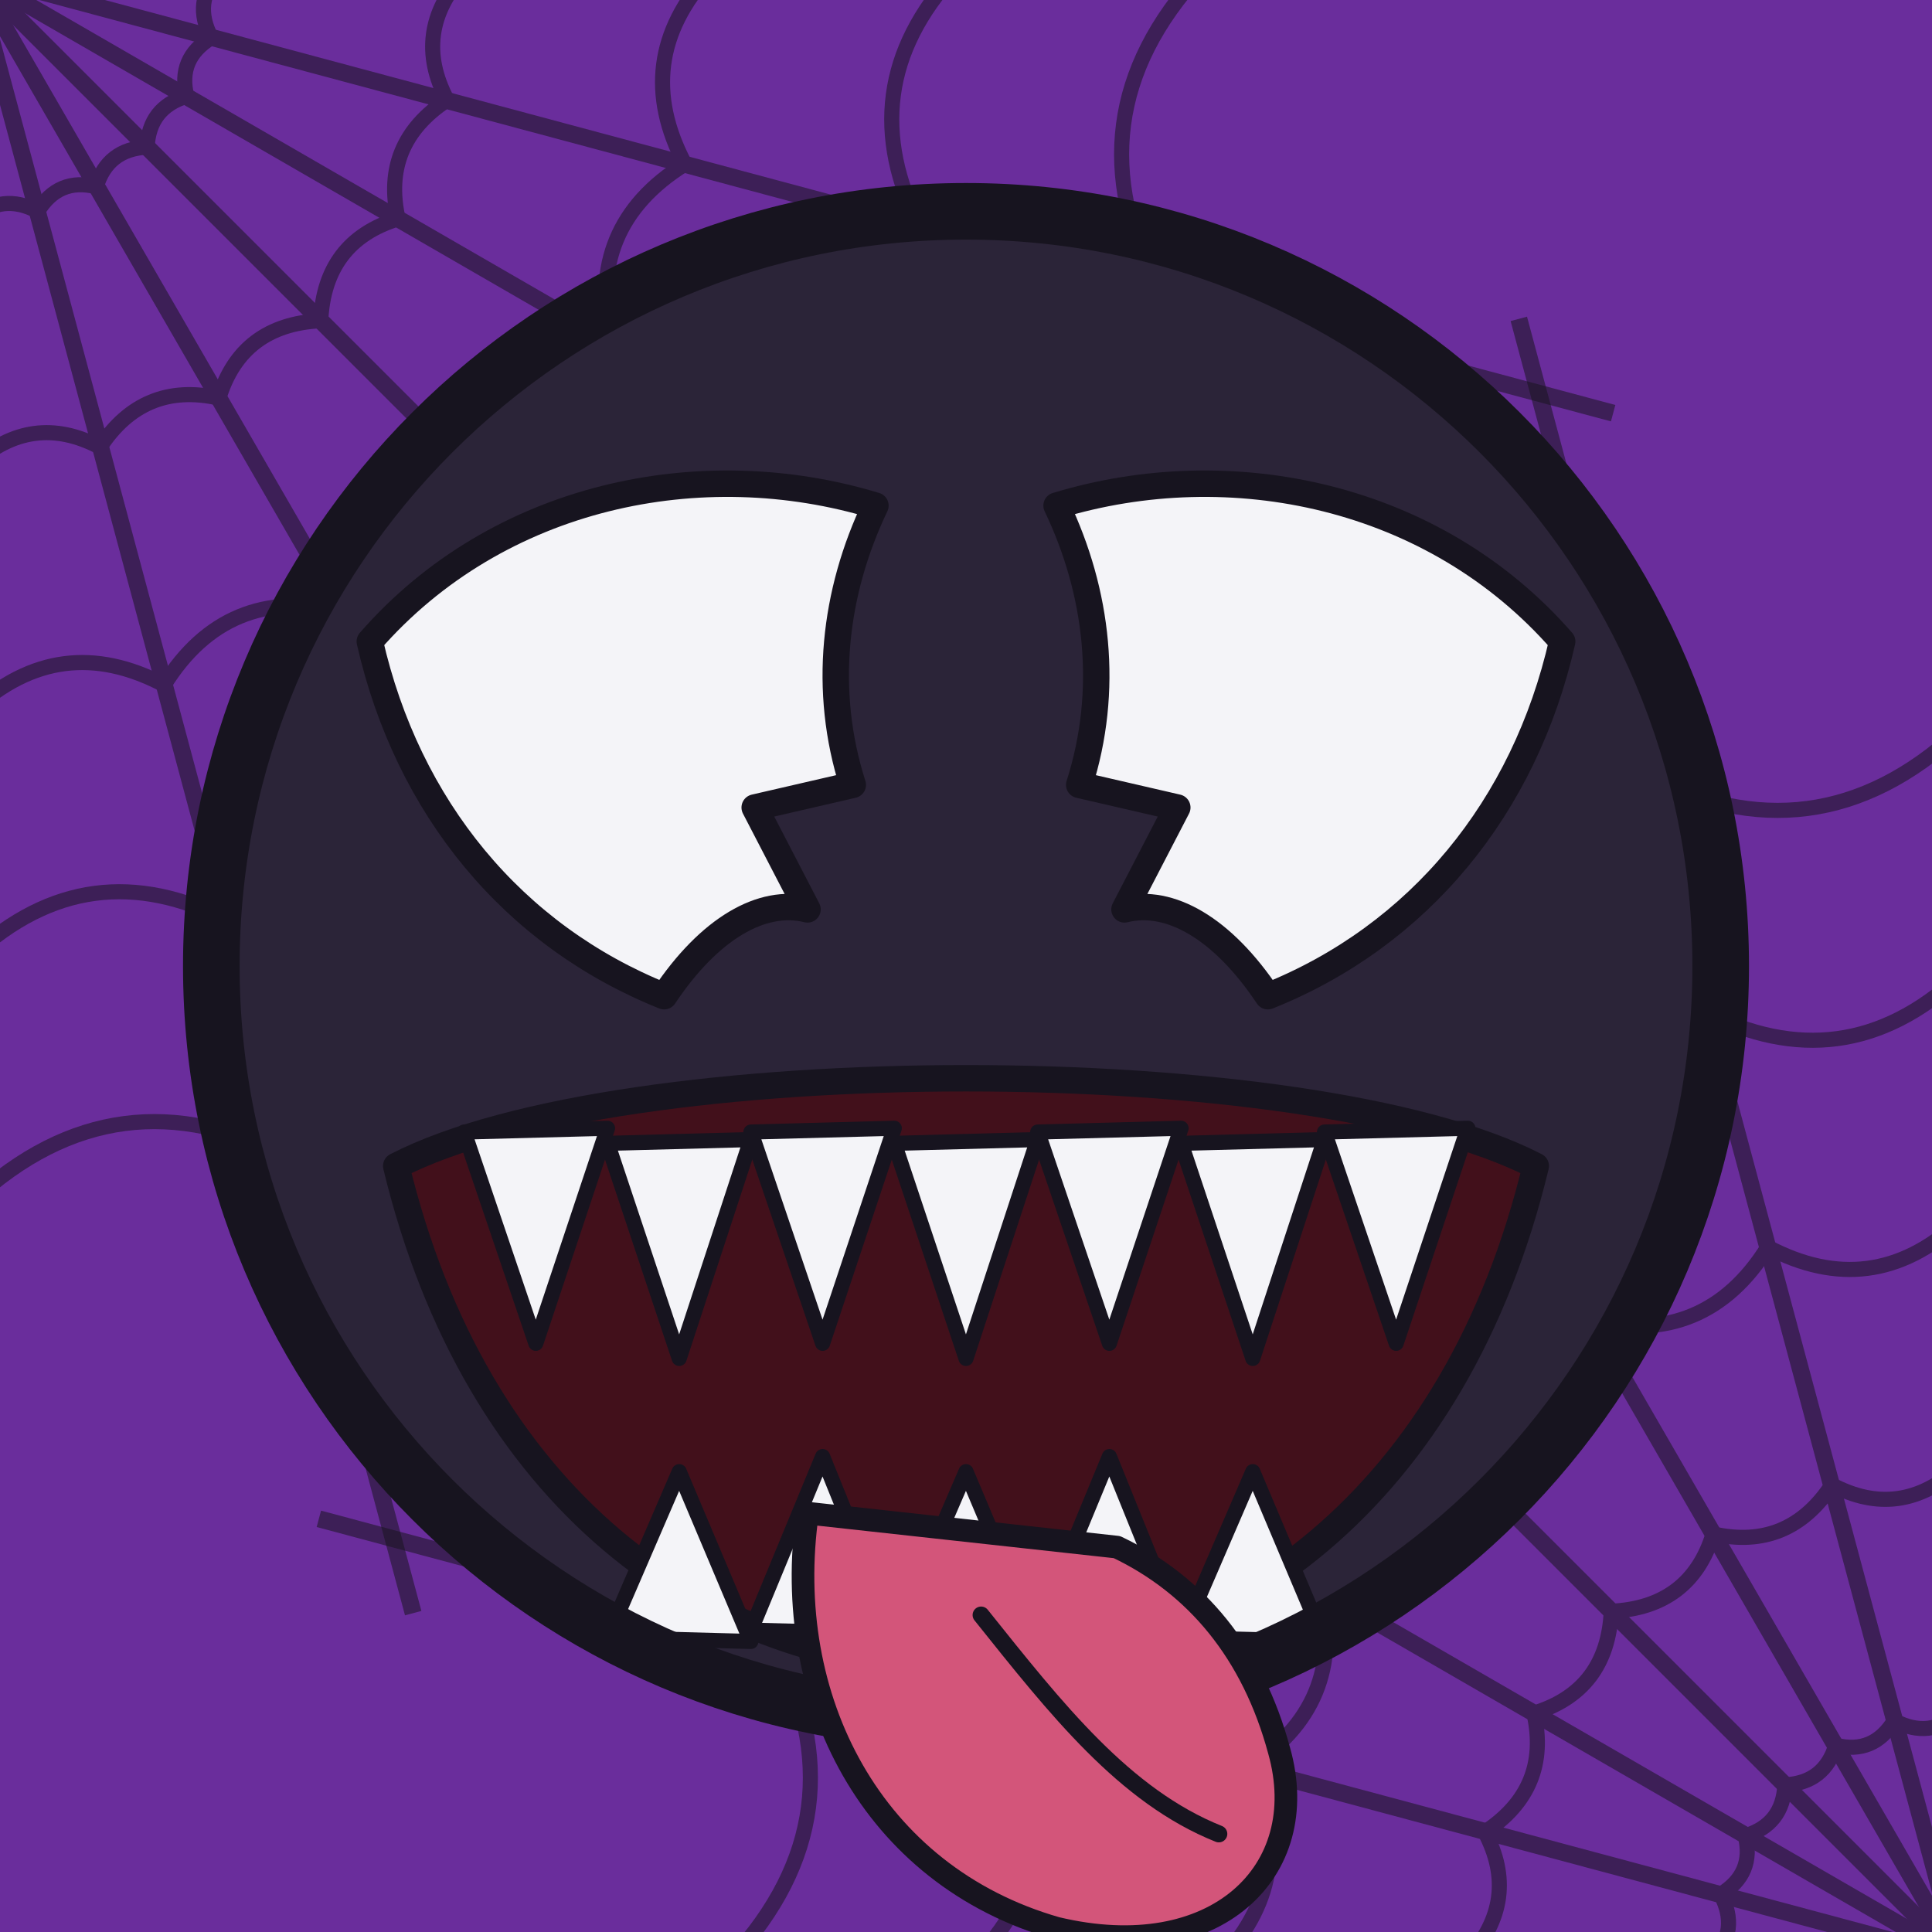
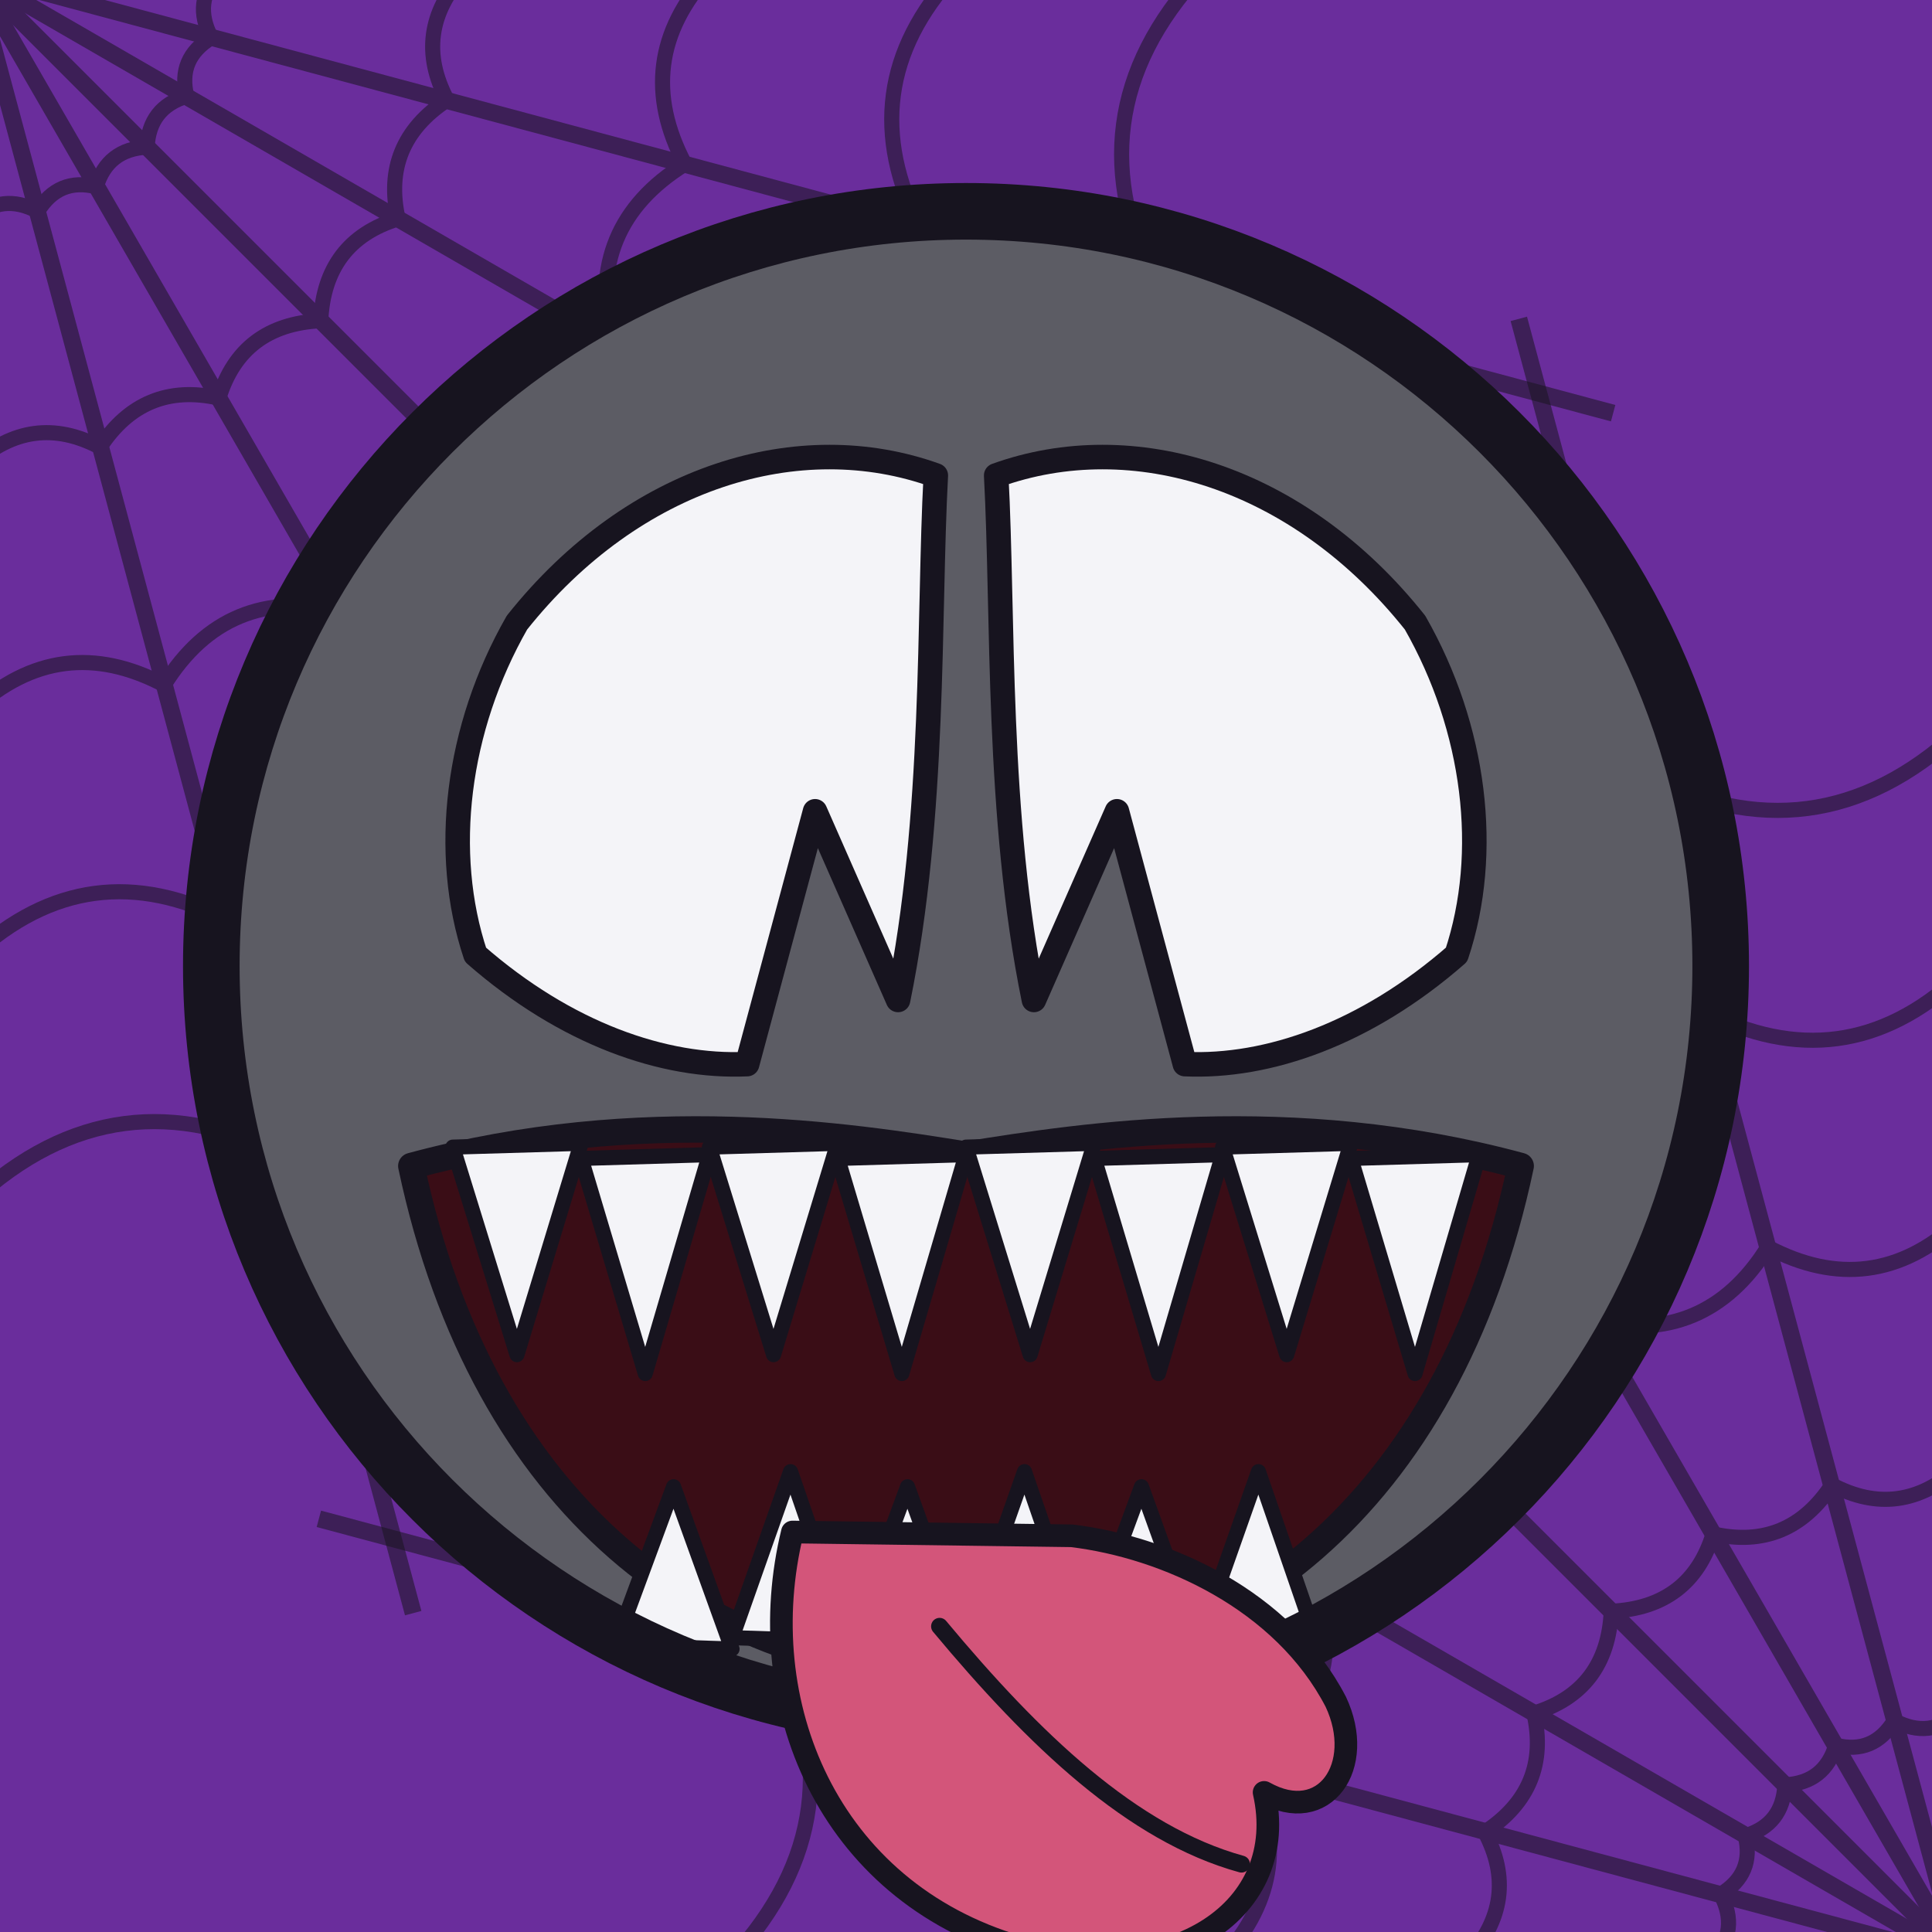
<svg xmlns="http://www.w3.org/2000/svg" viewBox="0 0 1024 1024">
  <rect x="0" y="0" width="1024" height="1024" fill="#6a2d9c" />
  <g stroke="#17141f" fill="none" opacity="0.55">
    <line x1="-14" y1="-14" x2="886" y2="-14" stroke-width="9" />
    <line x1="-14" y1="-14" x2="855" y2="219" stroke-width="9" />
    <line x1="-14" y1="-14" x2="765" y2="436" stroke-width="9" />
    <line x1="-14" y1="-14" x2="622" y2="622" stroke-width="9" />
    <line x1="-14" y1="-14" x2="436" y2="765" stroke-width="9" />
    <line x1="-14" y1="-14" x2="219" y2="855" stroke-width="9" />
    <line x1="-14" y1="-14" x2="-14" y2="886" stroke-width="9" />
    <path d="M 116 -14 Q 102 1 112 20" stroke-width="8" />
    <path d="M 112 20 Q 94 31 99 51" stroke-width="8" />
    <path d="M 99 51 Q 79 57 78 78" stroke-width="8" />
    <path d="M 78 78 Q 57 79 51 99" stroke-width="8" />
    <path d="M 51 99 Q 31 94 20 112" stroke-width="8" />
    <path d="M 20 112 Q 1 102 -14 116" stroke-width="8" />
    <path d="M 246 -14 Q 218 17 237 53" stroke-width="8" />
    <path d="M 237 53 Q 202 76 211 116" stroke-width="8" />
    <path d="M 211 116 Q 172 128 170 170" stroke-width="8" />
    <path d="M 170 170 Q 128 172 116 211" stroke-width="8" />
    <path d="M 116 211 Q 76 202 53 237" stroke-width="8" />
    <path d="M 53 237 Q 17 218 -14 246" stroke-width="8" />
    <path d="M 376 -14 Q 334 32 363 87" stroke-width="8" />
    <path d="M 363 87 Q 310 120 324 181" stroke-width="8" />
    <path d="M 324 181 Q 264 200 262 262" stroke-width="8" />
    <path d="M 262 262 Q 200 264 181 324" stroke-width="8" />
    <path d="M 181 324 Q 120 310 87 363" stroke-width="8" />
    <path d="M 87 363 Q 32 334 -14 376" stroke-width="8" />
    <path d="M 506 -14 Q 450 47 488 121" stroke-width="8" />
    <path d="M 488 121 Q 418 165 436 246" stroke-width="8" />
    <path d="M 436 246 Q 357 271 354 354" stroke-width="8" />
    <path d="M 354 354 Q 271 357 246 436" stroke-width="8" />
    <path d="M 246 436 Q 165 418 121 488" stroke-width="8" />
    <path d="M 121 488 Q 47 450 -14 506" stroke-width="8" />
    <path d="M 636 -14 Q 566 62 614 154" stroke-width="8" />
    <path d="M 614 154 Q 526 210 549 311" stroke-width="8" />
    <path d="M 549 311 Q 450 342 446 446" stroke-width="8" />
    <path d="M 446 446 Q 342 450 311 549" stroke-width="8" />
    <path d="M 311 549 Q 210 526 154 614" stroke-width="8" />
    <path d="M 154 614 Q 62 566 -14 636" stroke-width="8" />
  </g>
  <g stroke="#17141f" fill="none" opacity="0.55">
    <line x1="1038" y1="1038" x2="138" y2="1038" stroke-width="9" />
    <line x1="1038" y1="1038" x2="169" y2="805" stroke-width="9" />
    <line x1="1038" y1="1038" x2="259" y2="588" stroke-width="9" />
    <line x1="1038" y1="1038" x2="402" y2="402" stroke-width="9" />
    <line x1="1038" y1="1038" x2="588" y2="259" stroke-width="9" />
    <line x1="1038" y1="1038" x2="805" y2="169" stroke-width="9" />
    <line x1="1038" y1="1038" x2="1038" y2="138" stroke-width="9" />
    <path d="M 908 1038 Q 922 1023 912 1004" stroke-width="8" />
    <path d="M 912 1004 Q 930 993 925 973" stroke-width="8" />
    <path d="M 925 973 Q 945 967 946 946" stroke-width="8" />
    <path d="M 946 946 Q 967 945 973 925" stroke-width="8" />
    <path d="M 973 925 Q 993 930 1004 912" stroke-width="8" />
    <path d="M 1004 912 Q 1023 922 1038 908" stroke-width="8" />
    <path d="M 778 1038 Q 806 1007 787 971" stroke-width="8" />
    <path d="M 787 971 Q 822 948 813 908" stroke-width="8" />
    <path d="M 813 908 Q 852 896 854 854" stroke-width="8" />
    <path d="M 854 854 Q 896 852 908 813" stroke-width="8" />
    <path d="M 908 813 Q 948 822 971 787" stroke-width="8" />
    <path d="M 971 787 Q 1007 806 1038 778" stroke-width="8" />
    <path d="M 648 1038 Q 690 992 661 937" stroke-width="8" />
    <path d="M 661 937 Q 714 904 700 843" stroke-width="8" />
    <path d="M 700 843 Q 760 824 762 762" stroke-width="8" />
    <path d="M 762 762 Q 824 760 843 700" stroke-width="8" />
    <path d="M 843 700 Q 904 714 937 661" stroke-width="8" />
    <path d="M 937 661 Q 992 690 1038 648" stroke-width="8" />
    <path d="M 518 1038 Q 574 977 536 903" stroke-width="8" />
    <path d="M 536 903 Q 606 859 588 778" stroke-width="8" />
    <path d="M 588 778 Q 667 753 670 670" stroke-width="8" />
    <path d="M 670 670 Q 753 667 778 588" stroke-width="8" />
    <path d="M 778 588 Q 859 606 903 536" stroke-width="8" />
    <path d="M 903 536 Q 977 574 1038 518" stroke-width="8" />
    <path d="M 388 1038 Q 458 962 410 870" stroke-width="8" />
    <path d="M 410 870 Q 498 814 475 713" stroke-width="8" />
    <path d="M 475 713 Q 574 682 578 578" stroke-width="8" />
    <path d="M 578 578 Q 682 574 713 475" stroke-width="8" />
    <path d="M 713 475 Q 814 498 870 410" stroke-width="8" />
    <path d="M 870 410 Q 962 458 1038 388" stroke-width="8" />
  </g>
  <clipPath id="face">
    <circle cx="512" cy="512" r="400" />
  </clipPath>
  <circle cx="512" cy="512" r="400" fill="#241e33" />
  <g clip-path="url(#face)" stroke-linejoin="round" stroke-linecap="round">
-     <circle cx="512" cy="512" r="400" fill="#2b2438" />
-     <path d="M 464 268 C 372 240, 264 262, 196 340 C 216 428, 272 496, 352 528 C 376 492, 404 476, 428 482 L 400 428 L 452 416 C 436 366, 442 314, 464 268 Z" fill="#f4f4f8" stroke="#17141f" stroke-width="14" />
-     <path d="M 560 268 C 652 240, 760 262, 828 340 C 808 428, 752 496, 672 528 C 648 492, 620 476, 596 482 L 624 428 L 572 416 C 588 366, 582 314, 560 268 Z" fill="#f4f4f8" stroke="#17141f" stroke-width="14" />
-     <path d="M 210 618 C 330 556, 694 556, 814 618 C 772 792, 652 884, 512 884 C 372 884, 252 792, 210 618 Z" fill="#42101b" stroke="#17141f" stroke-width="14" />
-     <path d="M 246 600 L 284 712 L 322 598 Z" fill="#f4f4f8" stroke="#17141f" stroke-width="8" />
-     <path d="M 322 606 L 360 720 L 398 604 Z" fill="#f4f4f8" stroke="#17141f" stroke-width="8" />
-     <path d="M 398 600 L 436 712 L 474 598 Z" fill="#f4f4f8" stroke="#17141f" stroke-width="8" />
-     <path d="M 474 606 L 512 720 L 550 604 Z" fill="#f4f4f8" stroke="#17141f" stroke-width="8" />
-     <path d="M 550 600 L 588 712 L 626 598 Z" fill="#f4f4f8" stroke="#17141f" stroke-width="8" />
-     <path d="M 626 606 L 664 720 L 702 604 Z" fill="#f4f4f8" stroke="#17141f" stroke-width="8" />
-     <path d="M 702 600 L 740 712 L 778 598 Z" fill="#f4f4f8" stroke="#17141f" stroke-width="8" />
-     <path d="M 322 868 L 360 780 L 398 870 Z" fill="#f4f4f8" stroke="#17141f" stroke-width="8" />
-     <path d="M 398 864 L 436 772 L 474 866 Z" fill="#f4f4f8" stroke="#17141f" stroke-width="8" />
-     <path d="M 474 868 L 512 780 L 550 870 Z" fill="#f4f4f8" stroke="#17141f" stroke-width="8" />
-     <path d="M 550 864 L 588 772 L 626 866 Z" fill="#f4f4f8" stroke="#17141f" stroke-width="8" />
-     <path d="M 626 868 L 664 780 L 702 870 Z" fill="#f4f4f8" stroke="#17141f" stroke-width="8" />
+     <circle cx="512" cy="512" r="400" fill="#5c5c64" />
+     <path d="M 496 252 C 424 226, 336 252, 274 330 C 242 386, 234 452, 252 506 C 300 548, 352 566, 396 564 L 432 430 L 476 530 C 496 432, 492 326, 496 252 Z" fill="#f4f4f8" stroke="#17141f" stroke-width="13" />
+     <path d="M 528 252 C 600 226, 688 252, 750 330 C 782 386, 790 452, 772 506 C 724 548, 672 566, 628 564 L 592 430 L 548 530 C 528 432, 532 326, 528 252 Z" fill="#f4f4f8" stroke="#17141f" stroke-width="13" />
+     <path d="M 218 618 C 340 585, 450 602, 512 612 C 574 602, 684 585, 806 618 C 768 798, 650 888, 512 888 C 374 888, 256 798, 218 618 Z" fill="#3a0d16" stroke="#17141f" stroke-width="14" />
+     <path d="M 240 608 L 274 718 L 308 606 Z" fill="#f4f4f8" stroke="#17141f" stroke-width="8" />
+     <path d="M 308 614 L 342 728 L 376 612 Z" fill="#f4f4f8" stroke="#17141f" stroke-width="8" />
+     <path d="M 376 608 L 410 718 L 444 606 Z" fill="#f4f4f8" stroke="#17141f" stroke-width="8" />
+     <path d="M 444 614 L 478 728 L 512 612 Z" fill="#f4f4f8" stroke="#17141f" stroke-width="8" />
+     <path d="M 512 608 L 546 718 L 580 606 Z" fill="#f4f4f8" stroke="#17141f" stroke-width="8" />
+     <path d="M 580 614 L 614 728 L 648 612 Z" fill="#f4f4f8" stroke="#17141f" stroke-width="8" />
+     <path d="M 648 608 L 682 718 L 716 606 Z" fill="#f4f4f8" stroke="#17141f" stroke-width="8" />
+     <path d="M 716 614 L 750 728 L 784 612 Z" fill="#f4f4f8" stroke="#17141f" stroke-width="8" />
+     <path d="M 326 872 L 357 788 L 388 874 Z" fill="#f4f4f8" stroke="#17141f" stroke-width="8" />
+     <path d="M 388 868 L 419 780 L 450 870 Z" fill="#f4f4f8" stroke="#17141f" stroke-width="8" />
+     <path d="M 450 872 L 481 788 L 512 874 Z" fill="#f4f4f8" stroke="#17141f" stroke-width="8" />
+     <path d="M 512 868 L 543 780 L 574 870 Z" fill="#f4f4f8" stroke="#17141f" stroke-width="8" />
+     <path d="M 574 872 L 605 788 L 636 874 Z" fill="#f4f4f8" stroke="#17141f" stroke-width="8" />
+     <path d="M 636 868 L 667 780 L 698 870 Z" fill="#f4f4f8" stroke="#17141f" stroke-width="8" />
  </g>
  <circle cx="512" cy="512" r="400" fill="none" stroke="#17141f" stroke-width="30" />
  <g stroke-linejoin="round" stroke-linecap="round">
-     <path d="M 428 802 C 414 900, 462 994, 560 1022 C 644 1042, 696 992, 678 928 C 664 876, 634 840, 592 820 Z" fill="#d3557a" stroke="#17141f" stroke-width="12" />
-     <path d="M 520 856 C 560 906, 596 952, 646 972" fill="none" stroke="#17141f" stroke-width="9" />
+     <path d="M 420 812 C 398 902, 438 1002, 540 1032 C 622 1054, 684 1012, 670 950 C 702 968, 724 936, 708 902 C 680 848, 618 820, 568 814 Z" fill="#d3557a" stroke="#17141f" stroke-width="12" />
+     <path d="M 498 862 C 548 922, 600 972, 658 988" fill="none" stroke="#17141f" stroke-width="9" />
  </g>
</svg>
